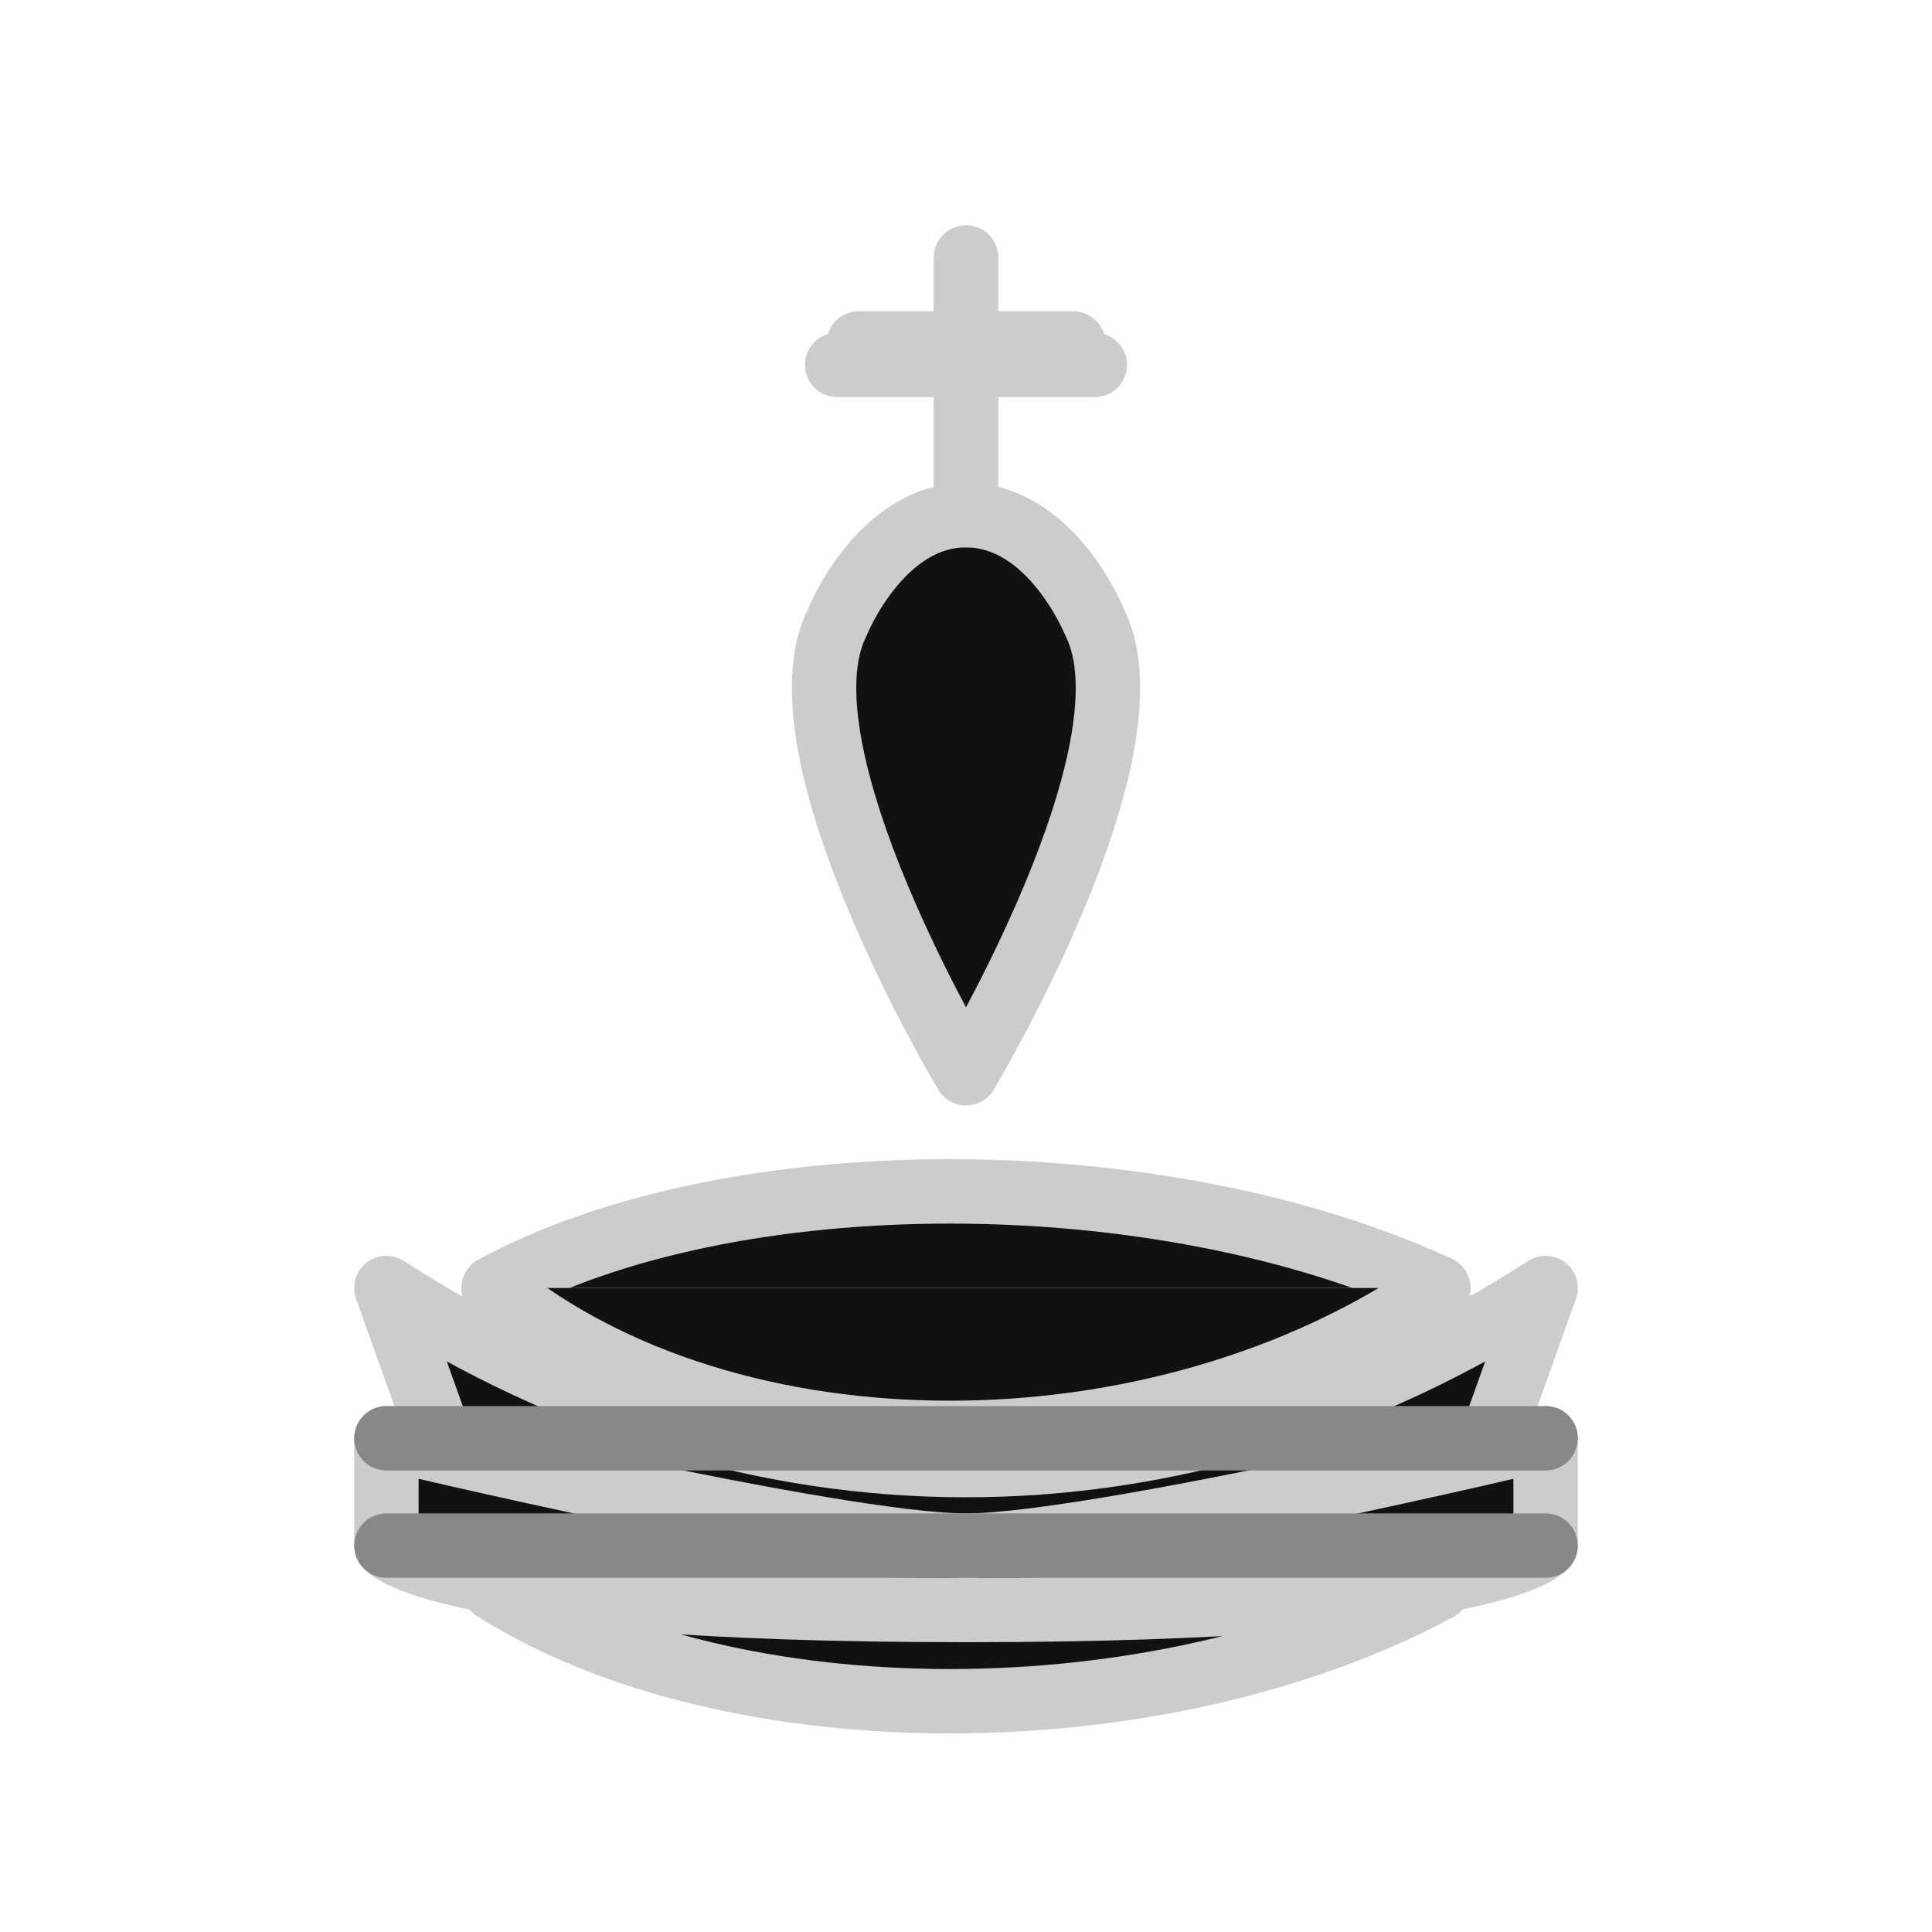
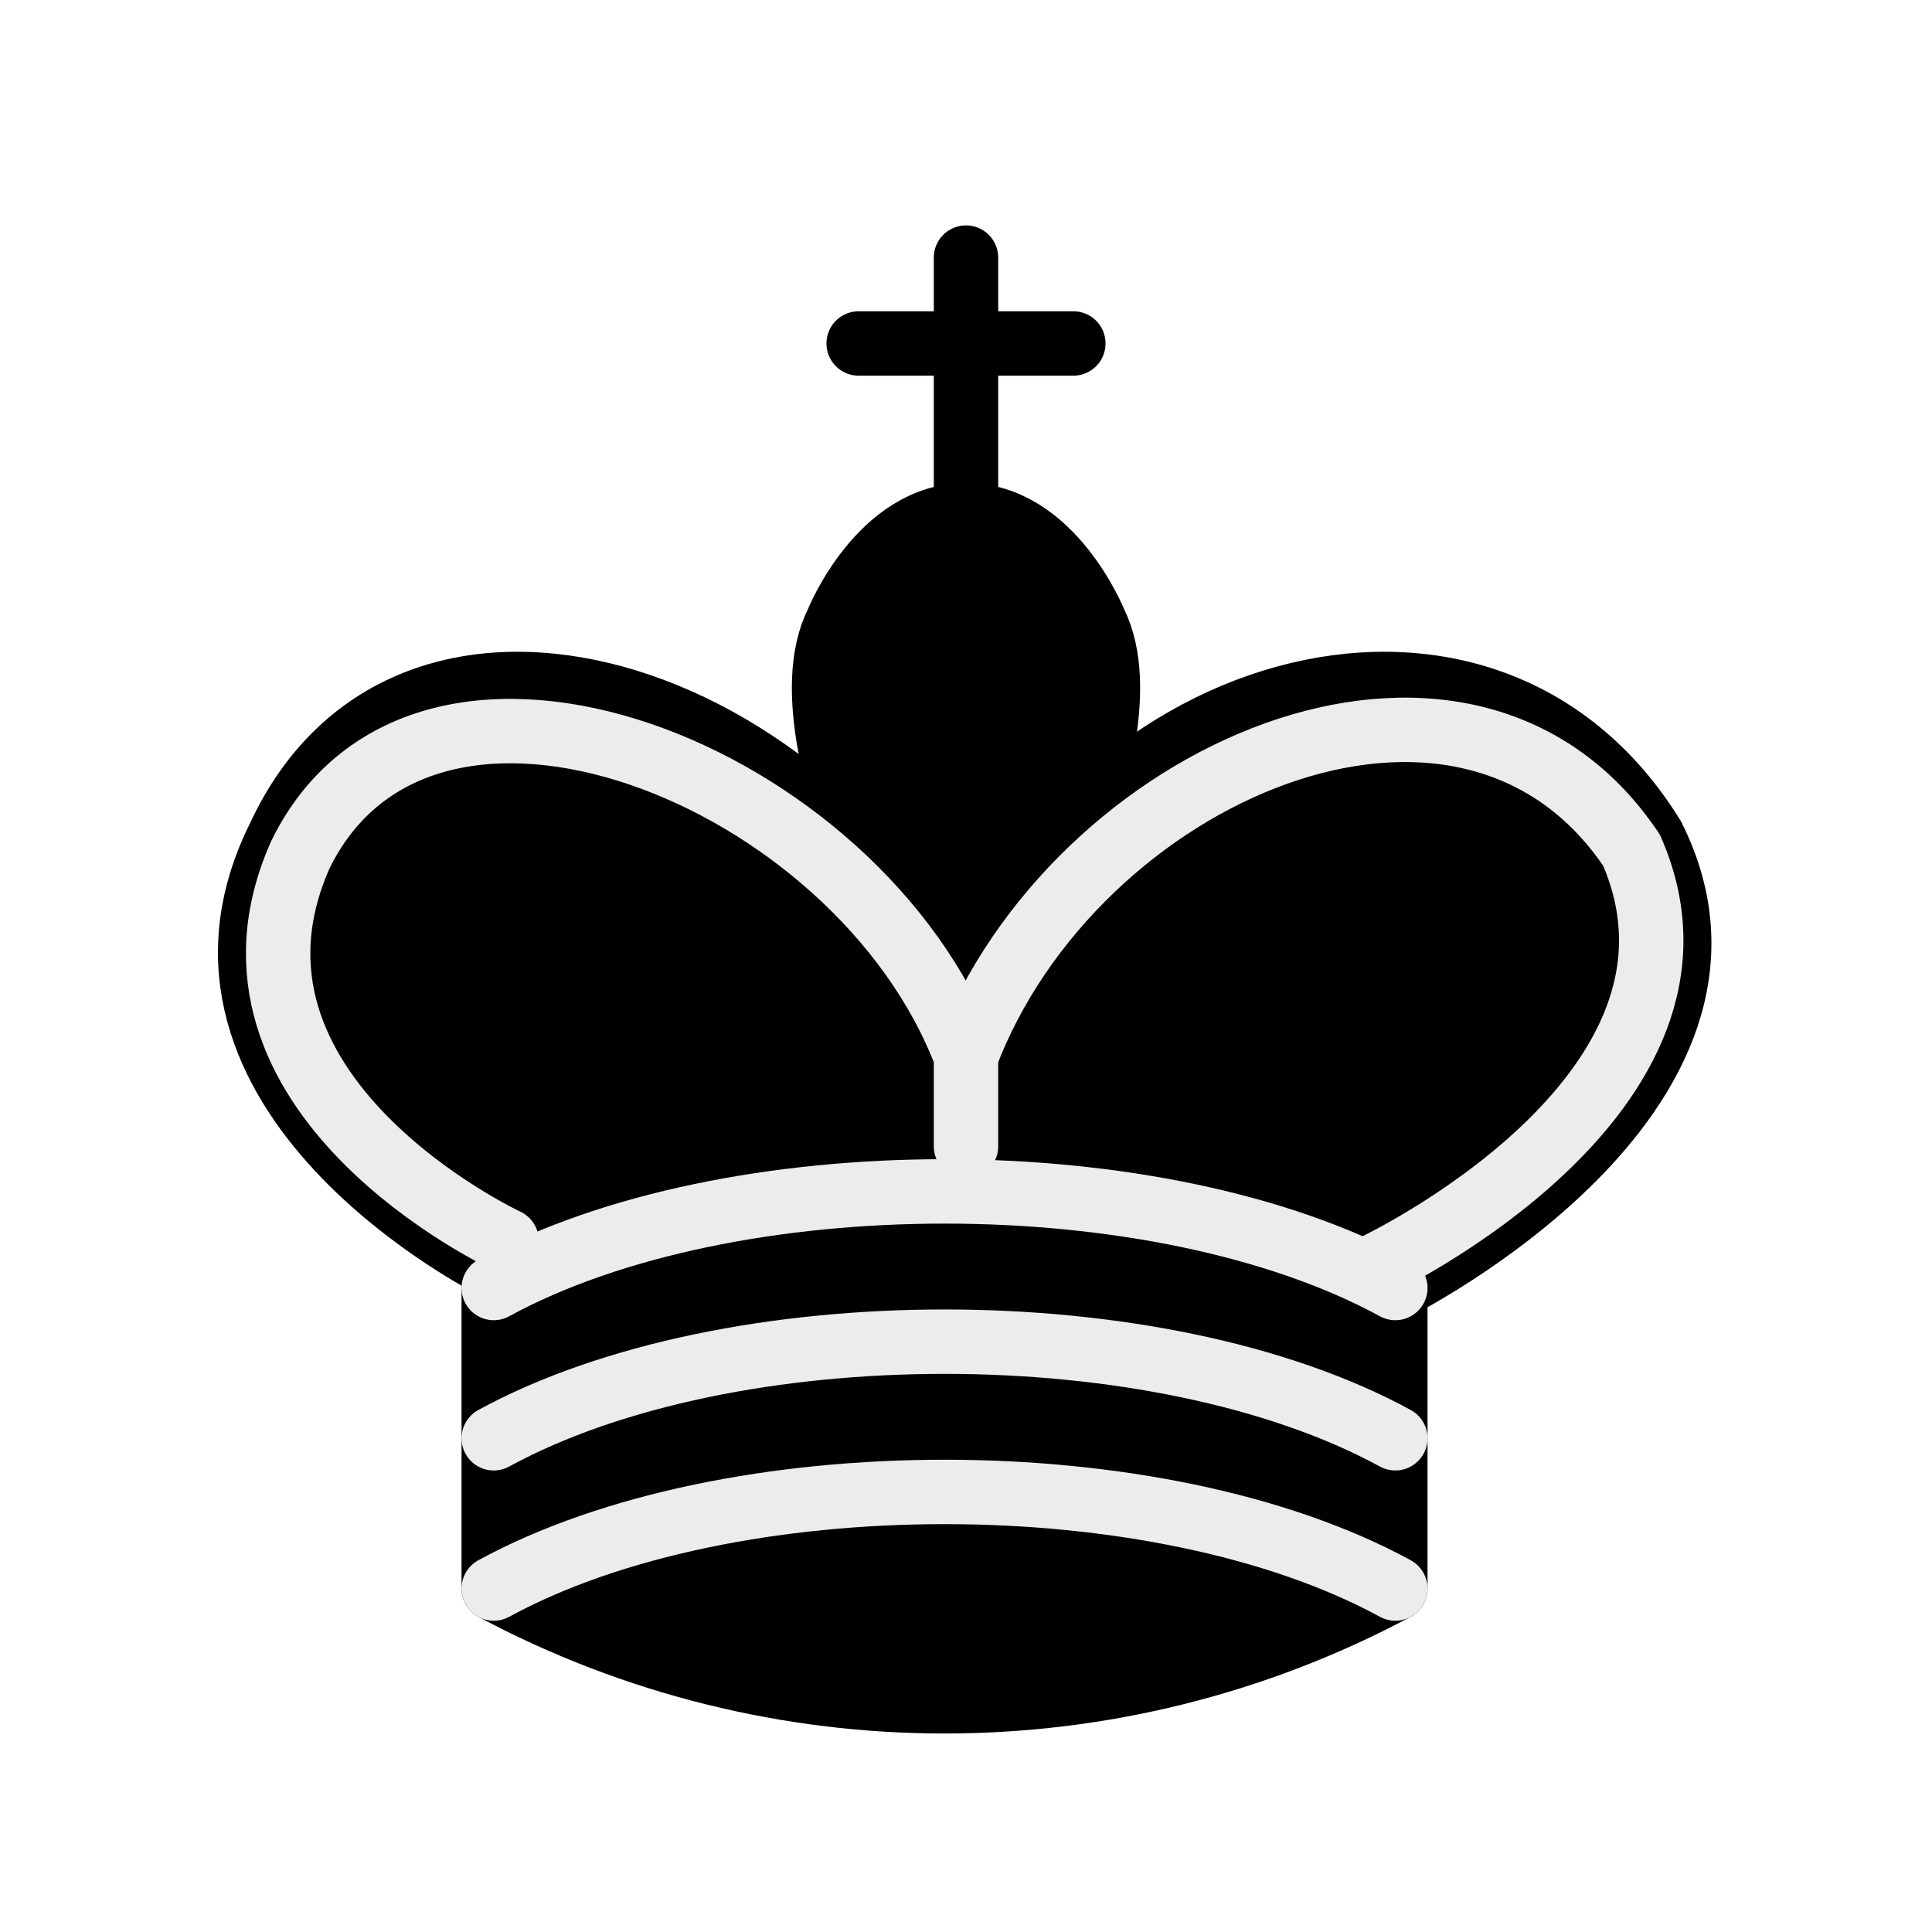
- <svg xmlns="http://www.w3.org/2000/svg" version="1.1" viewBox="0 0 45 45">
-   <g style="fill:#111111; stroke:#cccccc; stroke-width:1.5; stroke-linecap:round; stroke-linejoin:round;">
-     <path d="M 22.5,11.63 L 22.5,6" style="fill:none; stroke:#cccccc;" />
-     <path d="M 20,8 L 25,8" style="fill:none; stroke:#cccccc;" />
-     <path d="M 22.5,25 C 22.5,25 27,17.5 25.5,14.5 C 25.5,14.5 24.5,12 22.5,12 C 20.5,12 19.5,14.5 19.5,14.5 C 18,17.5 22.5,25 22.5,25" />
-     <path d="M 11.5,37 C 17,40.5 27,40.5 33.5,37 L 36,30 C 27.5,35.5 17.5,35.5 9,30 L 11.5,37" />
-     <path d="M 11.5,30 C 17,27 27,27 33.5,30" />
-     <path d="M 11.5,30 C 17,34.5 27,34.5 33.5,30" />
-     <path d="M 9,36 C 9,36 10,37.5 22.5,37.5 C 35,37.5 36,36 36,36 L 36,33.5 C 36,33.5 25.5,36 22.5,36 C 19.5,36 9,33.5 9,33.5 L 9,36" />
-     <path d="M 9,36 L 36,36" style="stroke:#888888;" />
-     <path d="M 9,33.5 L 36,33.5" style="stroke:#888888;" />
-     <line x1="22.5" y1="6" x2="22.5" y2="12" style="stroke:#cccccc;" />
-     <line x1="19.5" y1="8.5" x2="25.5" y2="8.5" style="stroke:#cccccc;" />
+ <svg xmlns="http://www.w3.org/2000/svg" viewBox="0 0 45 45">
+   <g fill="none" fill-rule="evenodd" stroke="#000" stroke-linecap="round" stroke-linejoin="round" stroke-width="1.5">
+     <path stroke-linejoin="miter" d="M22.5 11.6V6" />
+     <path fill="#000" stroke-linecap="butt" stroke-linejoin="miter" d="M22.5 25s4.5-7.5 3-10.5c0 0-1-2.5-3-2.5s-3 2.5-3 2.5c-1.5 3 3 10.5 3 10.5" />
+     <path fill="#000" d="M11.5 37a22.3 22.3 0 0 0 21 0v-7s9-4.5 6-10.5c-4-6.5-13.5-3.5-16 4V27v-3.5c-3.5-7.5-13-10.5-16-4-3 6 5 10 5 10z" />
+     <path stroke-linejoin="miter" d="M20 8h5" />
+     <path stroke="#ececec" d="M32 29.5s8.5-4 6-9.7C34.1 14 25 18 22.5 24.6v2.1-2.1C20 18 9.9 14 7 19.9c-2.5 5.6 4.8 9 4.8 9" />
+     <path stroke="#ececec" d="M11.5 30c5.5-3 15.5-3 21 0m-21 3.5c5.5-3 15.5-3 21 0m-21 3.5c5.5-3 15.5-3 21 0" />
  </g>
</svg>
